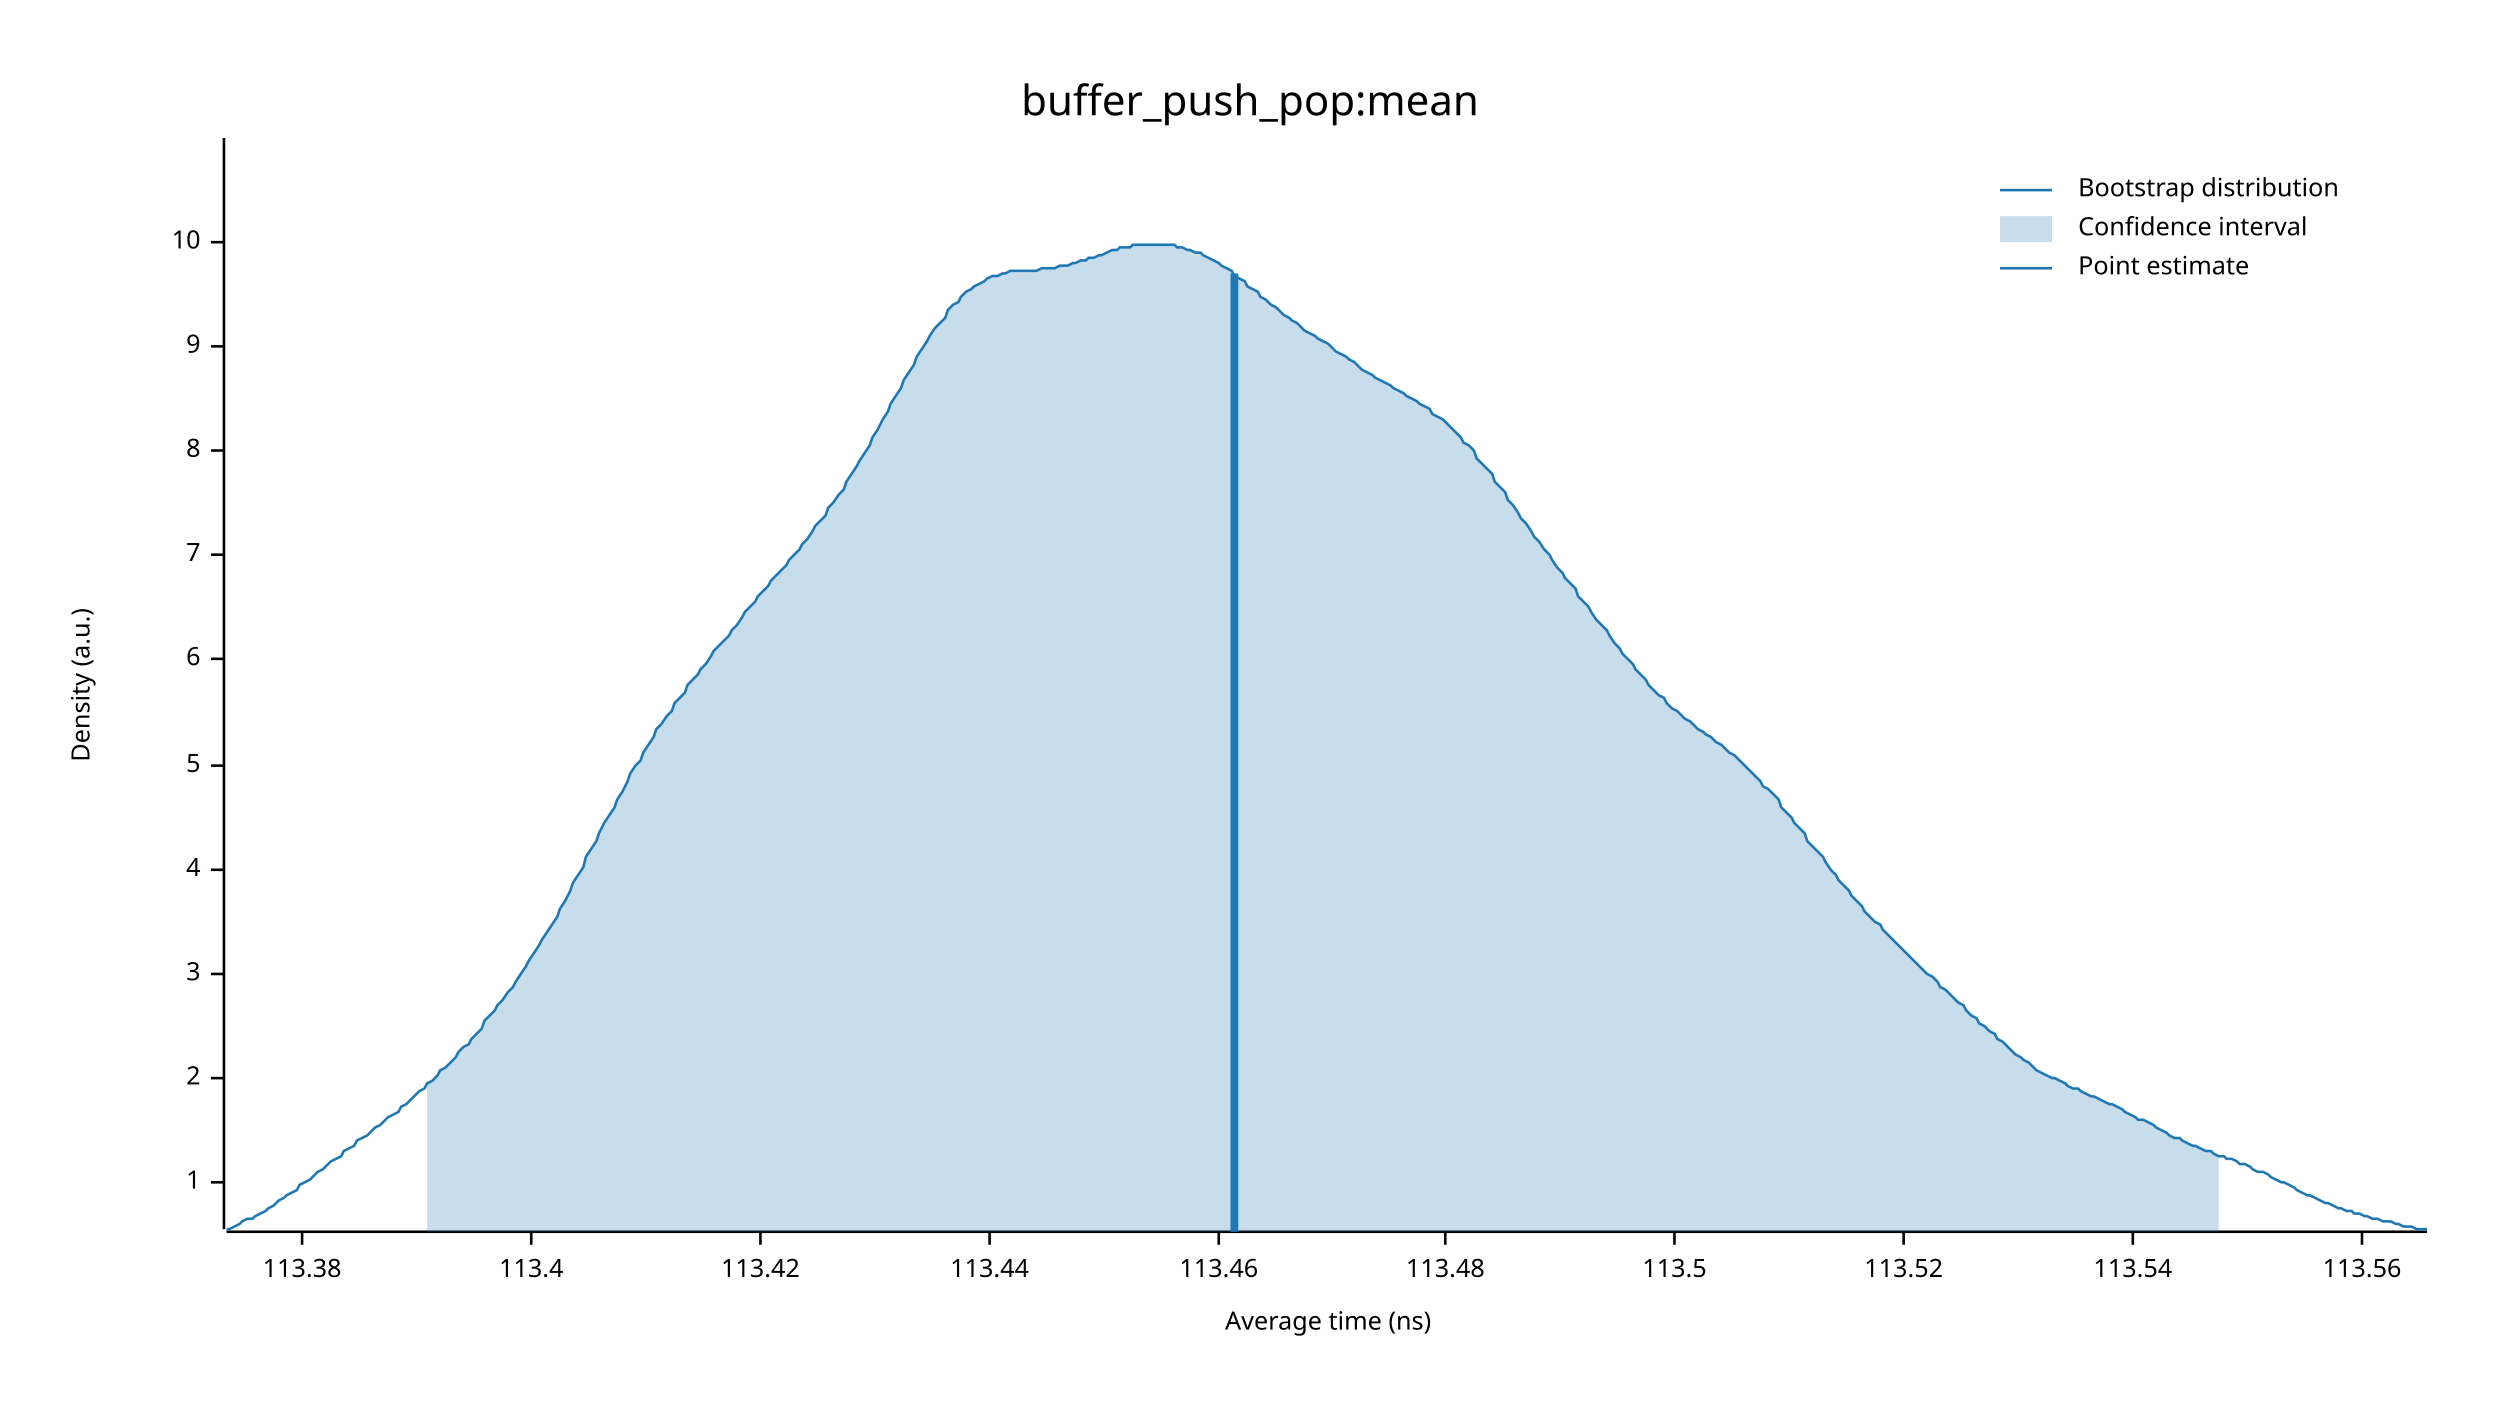
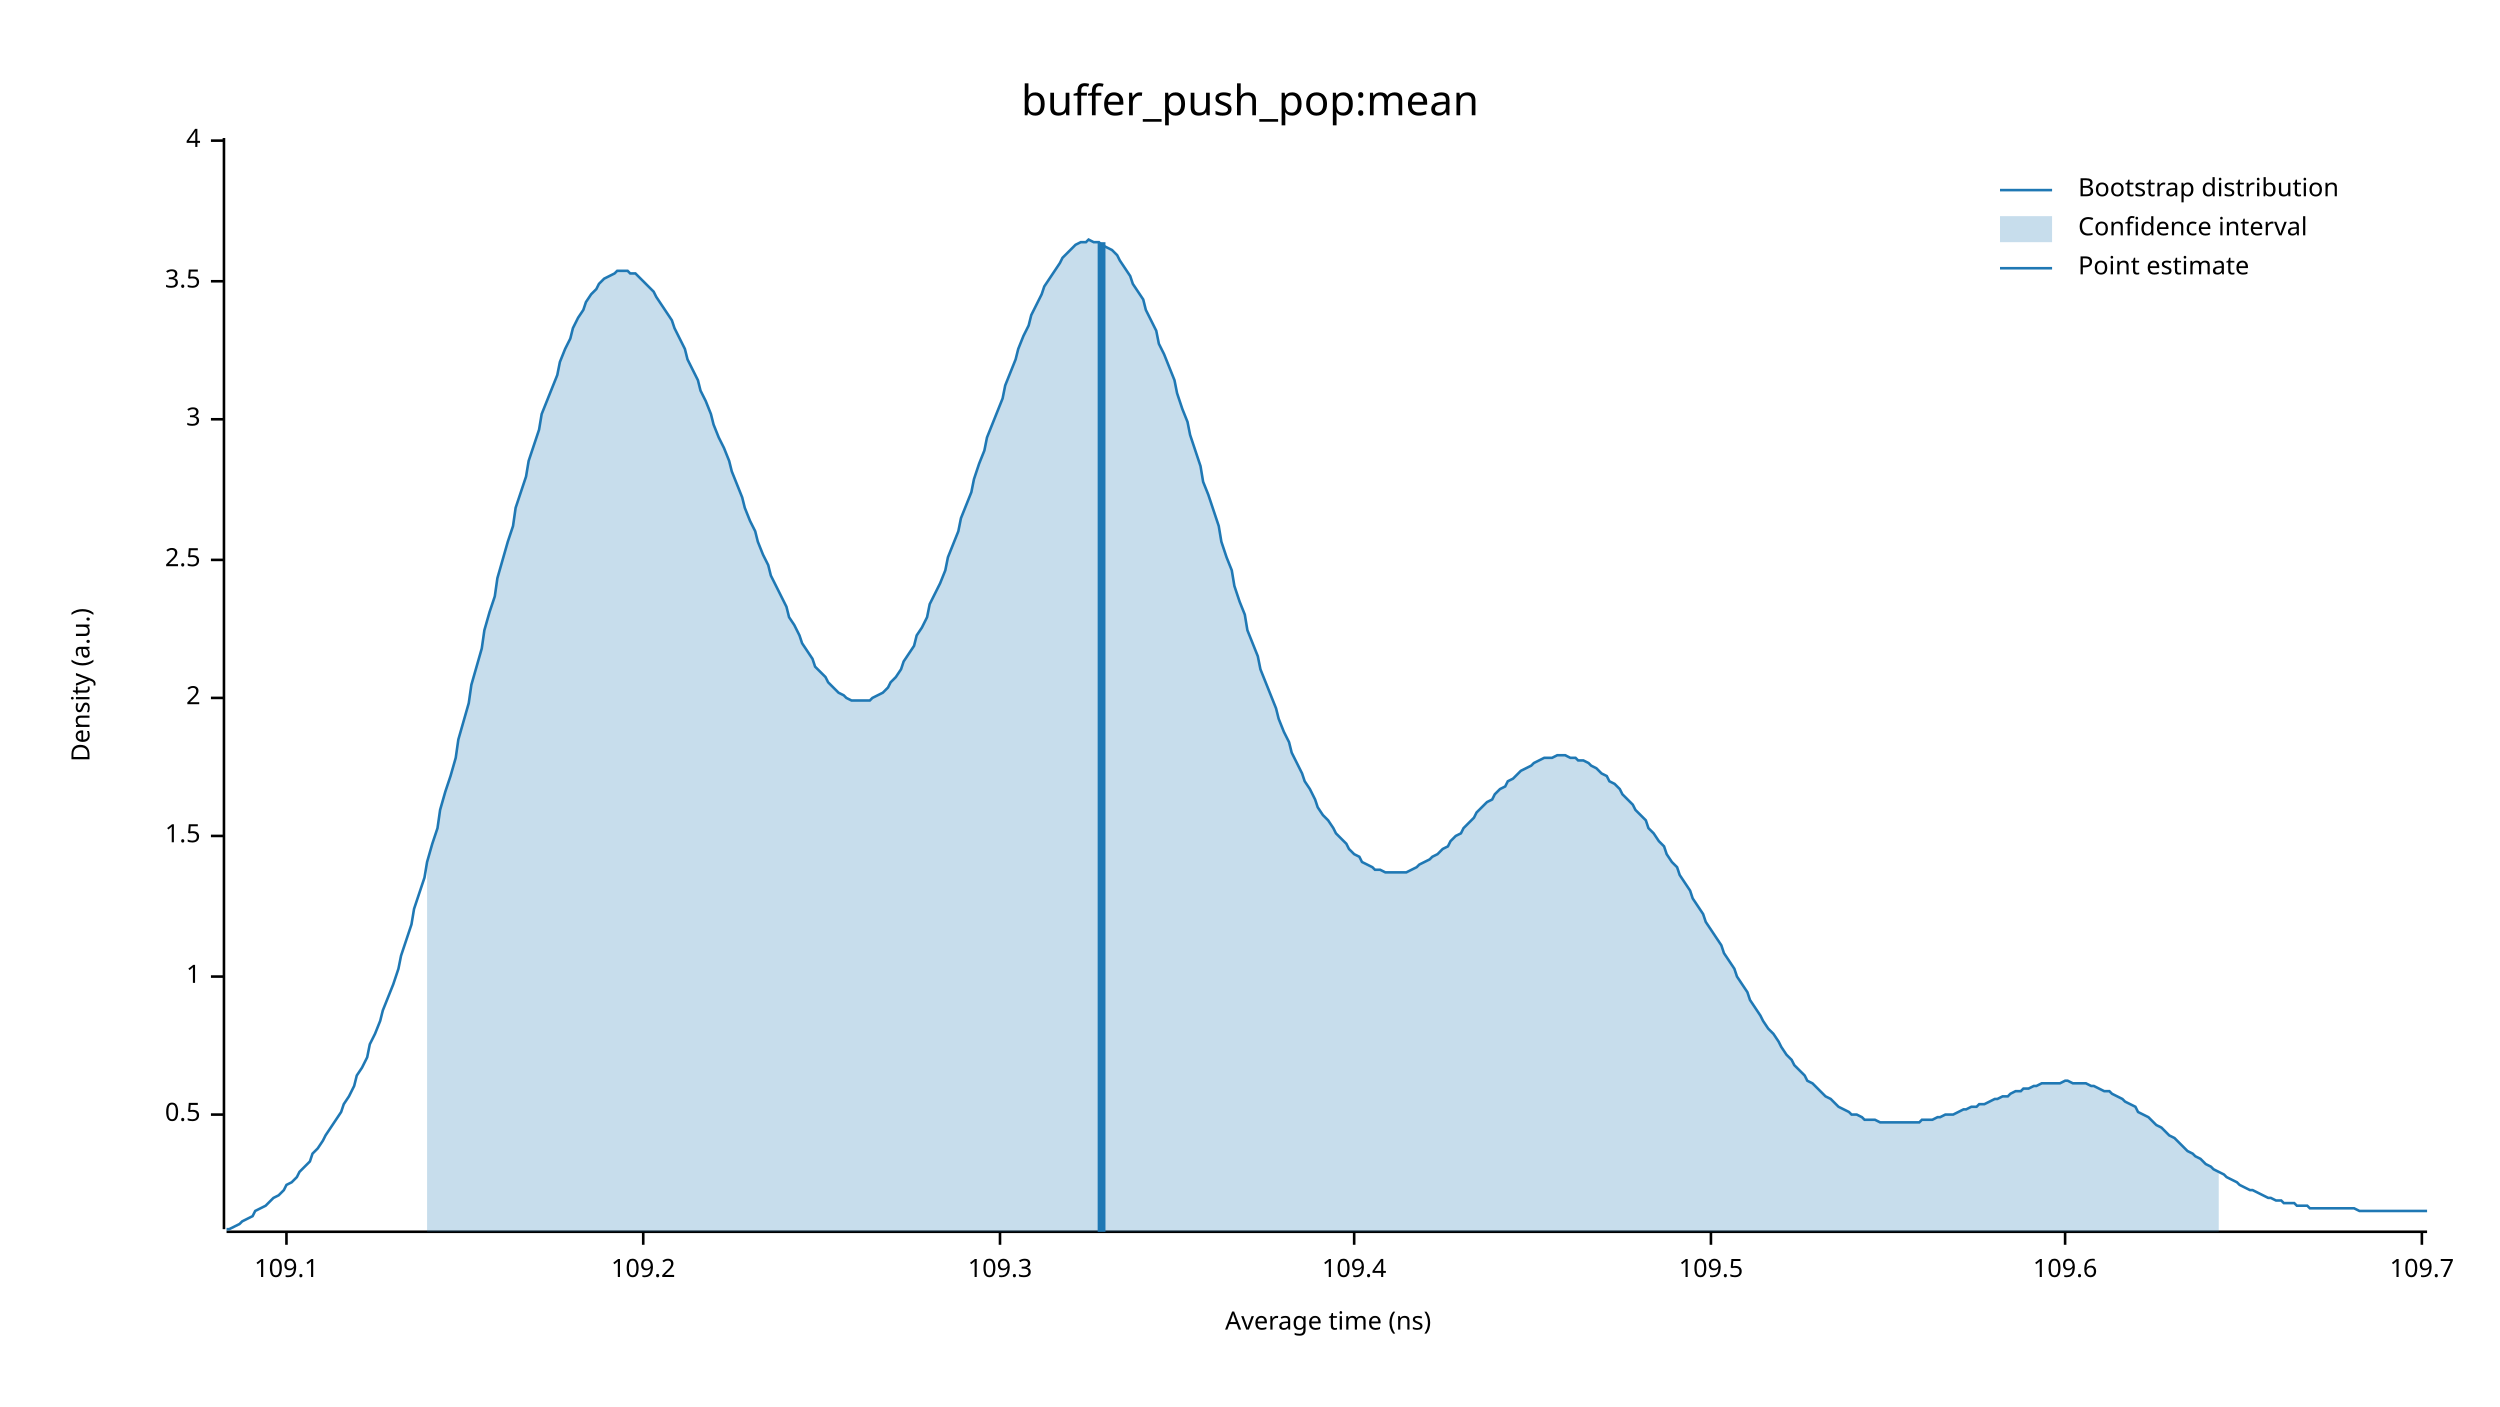
<svg xmlns="http://www.w3.org/2000/svg" width="960" height="540" viewBox="0 0 960 540">
  <text x="480" y="32" dy="0.76em" text-anchor="middle" font-family="sans-serif" font-size="16.129" opacity="1" fill="#000000">
buffer_push_pop:mean
</text>
  <text x="27" y="263" dy="0.76em" text-anchor="middle" font-family="sans-serif" font-size="9.677" opacity="1" fill="#000000" transform="rotate(270, 27, 263)">
Density (a.u.)
</text>
  <text x="510" y="513" dy="-0.5ex" text-anchor="middle" font-family="sans-serif" font-size="9.677" opacity="1" fill="#000000">
Average time (ns)
</text>
  <polyline fill="none" opacity="1" stroke="#000000" stroke-width="1" points="86,53 86,472 " />
-   <text x="77" y="454" dy="0.5ex" text-anchor="end" font-family="sans-serif" font-size="9.677" opacity="1" fill="#000000">
+   <text x="77" y="428" dy="0.5ex" text-anchor="end" font-family="sans-serif" font-size="9.677" opacity="1" fill="#000000">
+ 0.5
+ </text>
+   <polyline fill="none" opacity="1" stroke="#000000" stroke-width="1" points="81,428 86,428 " />
+   <text x="77" y="375" dy="0.5ex" text-anchor="end" font-family="sans-serif" font-size="9.677" opacity="1" fill="#000000">
1
</text>
-   <polyline fill="none" opacity="1" stroke="#000000" stroke-width="1" points="81,454 86,454 " />
-   <text x="77" y="414" dy="0.5ex" text-anchor="end" font-family="sans-serif" font-size="9.677" opacity="1" fill="#000000">
+   <polyline fill="none" opacity="1" stroke="#000000" stroke-width="1" points="81,375 86,375 " />
+   <text x="77" y="321" dy="0.5ex" text-anchor="end" font-family="sans-serif" font-size="9.677" opacity="1" fill="#000000">
+ 1.5
+ </text>
+   <polyline fill="none" opacity="1" stroke="#000000" stroke-width="1" points="81,321 86,321 " />
+   <text x="77" y="268" dy="0.5ex" text-anchor="end" font-family="sans-serif" font-size="9.677" opacity="1" fill="#000000">
2
</text>
-   <polyline fill="none" opacity="1" stroke="#000000" stroke-width="1" points="81,414 86,414 " />
-   <text x="77" y="374" dy="0.5ex" text-anchor="end" font-family="sans-serif" font-size="9.677" opacity="1" fill="#000000">
+   <polyline fill="none" opacity="1" stroke="#000000" stroke-width="1" points="81,268 86,268 " />
+   <text x="77" y="215" dy="0.5ex" text-anchor="end" font-family="sans-serif" font-size="9.677" opacity="1" fill="#000000">
+ 2.5
+ </text>
+   <polyline fill="none" opacity="1" stroke="#000000" stroke-width="1" points="81,215 86,215 " />
+   <text x="77" y="161" dy="0.5ex" text-anchor="end" font-family="sans-serif" font-size="9.677" opacity="1" fill="#000000">
3
</text>
-   <polyline fill="none" opacity="1" stroke="#000000" stroke-width="1" points="81,374 86,374 " />
-   <text x="77" y="334" dy="0.5ex" text-anchor="end" font-family="sans-serif" font-size="9.677" opacity="1" fill="#000000">
+   <polyline fill="none" opacity="1" stroke="#000000" stroke-width="1" points="81,161 86,161 " />
+   <text x="77" y="108" dy="0.5ex" text-anchor="end" font-family="sans-serif" font-size="9.677" opacity="1" fill="#000000">
+ 3.5
+ </text>
+   <polyline fill="none" opacity="1" stroke="#000000" stroke-width="1" points="81,108 86,108 " />
+   <text x="77" y="54" dy="0.5ex" text-anchor="end" font-family="sans-serif" font-size="9.677" opacity="1" fill="#000000">
4
</text>
-   <polyline fill="none" opacity="1" stroke="#000000" stroke-width="1" points="81,334 86,334 " />
-   <text x="77" y="294" dy="0.5ex" text-anchor="end" font-family="sans-serif" font-size="9.677" opacity="1" fill="#000000">
- 5
+   <polyline fill="none" opacity="1" stroke="#000000" stroke-width="1" points="81,54 86,54 " />
+   <polyline fill="none" opacity="1" stroke="#000000" stroke-width="1" points="87,473 932,473 " />
+   <text x="110" y="483" dy="0.76em" text-anchor="middle" font-family="sans-serif" font-size="9.677" opacity="1" fill="#000000">
+ 109.1
</text>
-   <polyline fill="none" opacity="1" stroke="#000000" stroke-width="1" points="81,294 86,294 " />
-   <text x="77" y="253" dy="0.5ex" text-anchor="end" font-family="sans-serif" font-size="9.677" opacity="1" fill="#000000">
- 6
+   <polyline fill="none" opacity="1" stroke="#000000" stroke-width="1" points="110,473 110,478 " />
+   <text x="247" y="483" dy="0.76em" text-anchor="middle" font-family="sans-serif" font-size="9.677" opacity="1" fill="#000000">
+ 109.2
</text>
-   <polyline fill="none" opacity="1" stroke="#000000" stroke-width="1" points="81,253 86,253 " />
-   <text x="77" y="213" dy="0.5ex" text-anchor="end" font-family="sans-serif" font-size="9.677" opacity="1" fill="#000000">
- 7
+   <polyline fill="none" opacity="1" stroke="#000000" stroke-width="1" points="247,473 247,478 " />
+   <text x="384" y="483" dy="0.76em" text-anchor="middle" font-family="sans-serif" font-size="9.677" opacity="1" fill="#000000">
+ 109.3
</text>
-   <polyline fill="none" opacity="1" stroke="#000000" stroke-width="1" points="81,213 86,213 " />
-   <text x="77" y="173" dy="0.5ex" text-anchor="end" font-family="sans-serif" font-size="9.677" opacity="1" fill="#000000">
- 8
+   <polyline fill="none" opacity="1" stroke="#000000" stroke-width="1" points="384,473 384,478 " />
+   <text x="520" y="483" dy="0.76em" text-anchor="middle" font-family="sans-serif" font-size="9.677" opacity="1" fill="#000000">
+ 109.4
</text>
-   <polyline fill="none" opacity="1" stroke="#000000" stroke-width="1" points="81,173 86,173 " />
-   <text x="77" y="133" dy="0.5ex" text-anchor="end" font-family="sans-serif" font-size="9.677" opacity="1" fill="#000000">
- 9
+   <polyline fill="none" opacity="1" stroke="#000000" stroke-width="1" points="520,473 520,478 " />
+   <text x="657" y="483" dy="0.76em" text-anchor="middle" font-family="sans-serif" font-size="9.677" opacity="1" fill="#000000">
+ 109.5
</text>
-   <polyline fill="none" opacity="1" stroke="#000000" stroke-width="1" points="81,133 86,133 " />
-   <text x="77" y="93" dy="0.5ex" text-anchor="end" font-family="sans-serif" font-size="9.677" opacity="1" fill="#000000">
- 10
+   <polyline fill="none" opacity="1" stroke="#000000" stroke-width="1" points="657,473 657,478 " />
+   <text x="793" y="483" dy="0.76em" text-anchor="middle" font-family="sans-serif" font-size="9.677" opacity="1" fill="#000000">
+ 109.6
</text>
-   <polyline fill="none" opacity="1" stroke="#000000" stroke-width="1" points="81,93 86,93 " />
-   <polyline fill="none" opacity="1" stroke="#000000" stroke-width="1" points="87,473 932,473 " />
-   <text x="116" y="483" dy="0.76em" text-anchor="middle" font-family="sans-serif" font-size="9.677" opacity="1" fill="#000000">
- 113.38
+   <polyline fill="none" opacity="1" stroke="#000000" stroke-width="1" points="793,473 793,478 " />
+   <text x="930" y="483" dy="0.76em" text-anchor="middle" font-family="sans-serif" font-size="9.677" opacity="1" fill="#000000">
+ 109.7
</text>
-   <polyline fill="none" opacity="1" stroke="#000000" stroke-width="1" points="116,473 116,478 " />
-   <text x="204" y="483" dy="0.76em" text-anchor="middle" font-family="sans-serif" font-size="9.677" opacity="1" fill="#000000">
- 113.4
- </text>
-   <polyline fill="none" opacity="1" stroke="#000000" stroke-width="1" points="204,473 204,478 " />
-   <text x="292" y="483" dy="0.76em" text-anchor="middle" font-family="sans-serif" font-size="9.677" opacity="1" fill="#000000">
- 113.42
- </text>
-   <polyline fill="none" opacity="1" stroke="#000000" stroke-width="1" points="292,473 292,478 " />
-   <text x="380" y="483" dy="0.76em" text-anchor="middle" font-family="sans-serif" font-size="9.677" opacity="1" fill="#000000">
- 113.44
- </text>
-   <polyline fill="none" opacity="1" stroke="#000000" stroke-width="1" points="380,473 380,478 " />
-   <text x="468" y="483" dy="0.76em" text-anchor="middle" font-family="sans-serif" font-size="9.677" opacity="1" fill="#000000">
- 113.46
- </text>
-   <polyline fill="none" opacity="1" stroke="#000000" stroke-width="1" points="468,473 468,478 " />
-   <text x="555" y="483" dy="0.76em" text-anchor="middle" font-family="sans-serif" font-size="9.677" opacity="1" fill="#000000">
- 113.48
- </text>
-   <polyline fill="none" opacity="1" stroke="#000000" stroke-width="1" points="555,473 555,478 " />
-   <text x="643" y="483" dy="0.76em" text-anchor="middle" font-family="sans-serif" font-size="9.677" opacity="1" fill="#000000">
- 113.5
- </text>
-   <polyline fill="none" opacity="1" stroke="#000000" stroke-width="1" points="643,473 643,478 " />
-   <text x="731" y="483" dy="0.76em" text-anchor="middle" font-family="sans-serif" font-size="9.677" opacity="1" fill="#000000">
- 113.52
- </text>
-   <polyline fill="none" opacity="1" stroke="#000000" stroke-width="1" points="731,473 731,478 " />
-   <text x="819" y="483" dy="0.76em" text-anchor="middle" font-family="sans-serif" font-size="9.677" opacity="1" fill="#000000">
- 113.54
- </text>
-   <polyline fill="none" opacity="1" stroke="#000000" stroke-width="1" points="819,473 819,478 " />
-   <text x="907" y="483" dy="0.76em" text-anchor="middle" font-family="sans-serif" font-size="9.677" opacity="1" fill="#000000">
- 113.56
- </text>
-   <polyline fill="none" opacity="1" stroke="#000000" stroke-width="1" points="907,473 907,478 " />
-   <polyline fill="none" opacity="1" stroke="#1F78B4" stroke-width="1" points="87,472 88,472 90,471 92,470 93,469 95,468 97,468 98,467 100,466 102,465 103,464 105,463 107,461 109,460 110,459 112,458 114,457 115,455 117,454 119,453 120,452 122,450 124,449 125,448 127,446 129,445 131,444 132,442 134,441 136,440 137,438 139,437 141,436 142,435 144,433 146,432 147,431 149,429 151,428 153,427 154,425 156,424 158,422 159,421 161,419 163,418 164,416 166,415 168,413 169,411 171,410 173,408 175,406 176,404 178,402 180,401 181,399 183,397 185,395 186,392 188,390 190,388 191,386 193,384 195,381 197,379 198,377 200,374 202,371 203,369 205,366 207,363 208,361 210,358 212,355 214,352 215,349 217,346 219,342 220,339 222,336 224,333 225,329 227,326 229,323 230,320 232,316 234,313 236,310 237,307 239,304 241,300 242,297 244,294 246,292 247,289 249,286 251,283 252,280 254,278 256,275 258,273 259,270 261,268 263,266 264,263 266,261 268,259 269,257 271,255 273,252 274,250 276,248 278,246 280,244 281,242 283,240 285,237 286,235 288,233 290,231 291,229 293,227 295,225 296,223 298,221 300,219 302,217 303,215 305,213 307,211 308,209 310,207 312,204 313,202 315,200 317,198 318,195 320,193 322,190 324,188 325,185 327,182 329,179 330,177 332,174 334,171 335,168 337,165 339,161 341,158 342,155 344,152 346,149 347,146 349,143 351,140 352,137 354,134 356,131 357,129 359,126 361,124 363,122 364,119 366,117 368,116 369,114 371,112 373,111 374,110 376,109 378,108 379,107 381,106 383,106 385,105 386,105 388,104 390,104 391,104 393,104 395,104 396,104 398,104 400,103 401,103 403,103 405,103 407,102 408,102 410,102 412,101 413,101 415,100 417,100 418,99 420,99 422,98 423,98 425,97 427,96 429,96 430,95 432,95 434,95 435,94 437,94 439,94 440,94 442,94 444,94 445,94 447,94 449,94 451,94 452,95 454,95 456,96 457,96 459,97 461,97 462,98 464,99 466,100 468,101 469,102 471,103 473,104 474,106 476,107 478,108 479,110 481,111 483,112 484,114 486,115 488,117 490,118 491,119 493,121 495,122 496,123 498,124 500,126 501,127 503,128 505,129 506,130 508,131 510,132 512,134 513,135 515,136 517,137 518,138 520,139 522,141 523,142 525,143 527,144 528,145 530,146 532,147 534,148 535,149 537,150 539,151 540,152 542,153 544,154 545,155 547,156 549,157 550,159 552,160 554,161 556,163 557,164 559,166 561,168 562,170 564,171 566,173 567,176 569,178 571,180 573,182 574,185 576,187 578,189 579,192 581,194 583,197 584,199 586,201 588,204 589,206 591,208 593,211 595,213 596,215 598,218 600,220 601,222 603,224 605,226 606,229 608,231 610,233 611,235 613,238 615,240 617,242 618,244 620,247 622,249 623,251 625,253 627,255 628,257 630,259 632,261 633,263 635,265 637,267 639,268 640,270 642,272 644,273 645,274 647,276 649,277 650,278 652,280 654,281 655,282 657,283 659,285 661,286 662,287 664,289 666,290 667,291 669,293 671,295 672,296 674,298 676,300 677,302 679,303 681,305 683,307 684,310 686,312 688,314 689,316 691,318 693,320 694,323 696,325 698,327 700,329 701,331 703,334 705,336 706,338 708,340 710,342 711,344 713,346 715,348 716,350 718,352 720,354 722,355 723,357 725,359 727,361 728,362 730,364 732,366 733,367 735,369 737,371 738,372 740,374 742,375 744,377 745,379 747,380 749,382 750,383 752,385 754,386 755,388 757,390 759,391 760,393 762,394 764,396 766,397 767,399 769,400 771,402 772,403 774,405 776,406 777,407 779,408 781,410 782,411 784,412 786,413 788,414 789,414 791,415 793,416 794,417 796,418 798,418 799,419 801,420 803,421 804,421 806,422 808,423 810,424 811,424 813,425 815,426 816,427 818,428 820,429 821,430 823,430 825,431 827,432 828,433 830,434 832,435 833,436 835,437 837,437 838,438 840,439 842,440 843,440 845,441 847,442 849,442 850,443 852,444 854,444 855,445 857,445 859,446 860,447 862,447 864,448 865,449 867,450 869,450 871,451 872,452 874,453 876,454 877,454 879,455 881,456 882,457 884,458 886,459 887,459 889,460 891,461 893,462 894,462 896,463 898,464 899,464 901,465 903,465 904,466 906,466 908,467 909,467 911,468 913,468 915,469 916,469 918,469 920,470 921,470 923,471 925,471 926,471 928,472 930,472 932,472 " />
-   <polygon opacity="0.25" fill="#1F78B4" points="164,416 166,415 168,413 169,411 171,410 173,408 175,406 176,404 178,402 180,401 181,399 183,397 185,395 186,392 188,390 190,388 191,386 193,384 195,381 197,379 198,377 200,374 202,371 203,369 205,366 207,363 208,361 210,358 212,355 214,352 215,349 217,346 219,342 220,339 222,336 224,333 225,329 227,326 229,323 230,320 232,316 234,313 236,310 237,307 239,304 241,300 242,297 244,294 246,292 247,289 249,286 251,283 252,280 254,278 256,275 258,273 259,270 261,268 263,266 264,263 266,261 268,259 269,257 271,255 273,252 274,250 276,248 278,246 280,244 281,242 283,240 285,237 286,235 288,233 290,231 291,229 293,227 295,225 296,223 298,221 300,219 302,217 303,215 305,213 307,211 308,209 310,207 312,204 313,202 315,200 317,198 318,195 320,193 322,190 324,188 325,185 327,182 329,179 330,177 332,174 334,171 335,168 337,165 339,161 341,158 342,155 344,152 346,149 347,146 349,143 351,140 352,137 354,134 356,131 357,129 359,126 361,124 363,122 364,119 366,117 368,116 369,114 371,112 373,111 374,110 376,109 378,108 379,107 381,106 383,106 385,105 386,105 388,104 390,104 391,104 393,104 395,104 396,104 398,104 400,103 401,103 403,103 405,103 407,102 408,102 410,102 412,101 413,101 415,100 417,100 418,99 420,99 422,98 423,98 425,97 427,96 429,96 430,95 432,95 434,95 435,94 437,94 439,94 440,94 442,94 444,94 445,94 447,94 449,94 451,94 452,95 454,95 456,96 457,96 459,97 461,97 462,98 464,99 466,100 468,101 469,102 471,103 473,104 474,106 476,107 478,108 479,110 481,111 483,112 484,114 486,115 488,117 490,118 491,119 493,121 495,122 496,123 498,124 500,126 501,127 503,128 505,129 506,130 508,131 510,132 512,134 513,135 515,136 517,137 518,138 520,139 522,141 523,142 525,143 527,144 528,145 530,146 532,147 534,148 535,149 537,150 539,151 540,152 542,153 544,154 545,155 547,156 549,157 550,159 552,160 554,161 556,163 557,164 559,166 561,168 562,170 564,171 566,173 567,176 569,178 571,180 573,182 574,185 576,187 578,189 579,192 581,194 583,197 584,199 586,201 588,204 589,206 591,208 593,211 595,213 596,215 598,218 600,220 601,222 603,224 605,226 606,229 608,231 610,233 611,235 613,238 615,240 617,242 618,244 620,247 622,249 623,251 625,253 627,255 628,257 630,259 632,261 633,263 635,265 637,267 639,268 640,270 642,272 644,273 645,274 647,276 649,277 650,278 652,280 654,281 655,282 657,283 659,285 661,286 662,287 664,289 666,290 667,291 669,293 671,295 672,296 674,298 676,300 677,302 679,303 681,305 683,307 684,310 686,312 688,314 689,316 691,318 693,320 694,323 696,325 698,327 700,329 701,331 703,334 705,336 706,338 708,340 710,342 711,344 713,346 715,348 716,350 718,352 720,354 722,355 723,357 725,359 727,361 728,362 730,364 732,366 733,367 735,369 737,371 738,372 740,374 742,375 744,377 745,379 747,380 749,382 750,383 752,385 754,386 755,388 757,390 759,391 760,393 762,394 764,396 766,397 767,399 769,400 771,402 772,403 774,405 776,406 777,407 779,408 781,410 782,411 784,412 786,413 788,414 789,414 791,415 793,416 794,417 796,418 798,418 799,419 801,420 803,421 804,421 806,422 808,423 810,424 811,424 813,425 815,426 816,427 818,428 820,429 821,430 823,430 825,431 827,432 828,433 830,434 832,435 833,436 835,437 837,437 838,438 840,439 842,440 843,440 845,441 847,442 849,442 850,443 852,444 852,473 164,473 " />
-   <polyline fill="none" opacity="1" stroke="#1F78B4" stroke-width="3" points="474,473 474,105 " />
+   <polyline fill="none" opacity="1" stroke="#000000" stroke-width="1" points="930,473 930,478 " />
+   <polyline fill="none" opacity="1" stroke="#1F78B4" stroke-width="1" points="87,472 88,472 90,471 92,470 93,469 95,468 97,467 98,465 100,464 102,463 103,462 105,460 107,459 109,457 110,455 112,454 114,452 115,450 117,448 119,446 120,443 122,441 124,438 125,436 127,433 129,430 131,427 132,424 134,421 136,417 137,413 139,410 141,406 142,401 144,397 146,392 147,388 149,383 151,378 153,372 154,367 156,361 158,355 159,349 161,343 163,337 164,331 166,324 168,318 169,311 171,304 173,298 175,291 176,284 178,277 180,270 181,263 183,256 185,249 186,242 188,235 190,229 191,222 193,215 195,208 197,202 198,195 200,189 202,183 203,177 205,171 207,165 208,159 210,154 212,149 214,144 215,139 217,134 219,130 220,126 222,122 224,119 225,116 227,113 229,111 230,109 232,107 234,106 236,105 237,104 239,104 241,104 242,105 244,105 246,107 247,108 249,110 251,112 252,114 254,117 256,120 258,123 259,126 261,130 263,134 264,138 266,142 268,146 269,150 271,154 273,159 274,163 276,168 278,172 280,177 281,181 283,186 285,191 286,195 288,200 290,204 291,208 293,213 295,217 296,221 298,225 300,229 302,233 303,237 305,240 307,244 308,247 310,250 312,253 313,256 315,258 317,260 318,262 320,264 322,266 324,267 325,268 327,269 329,269 330,269 332,269 334,269 335,268 337,267 339,266 341,264 342,262 344,260 346,257 347,254 349,251 351,248 352,244 354,241 356,237 357,232 359,228 361,224 363,219 364,214 366,209 368,204 369,199 371,194 373,189 374,184 376,178 378,173 379,168 381,163 383,158 385,153 386,148 388,143 390,138 391,134 393,129 395,125 396,121 398,117 400,113 401,110 403,107 405,104 407,101 408,99 410,97 412,95 413,94 415,93 417,93 418,92 420,93 422,93 423,94 425,95 427,96 429,98 430,100 432,103 434,106 435,109 437,112 439,115 440,119 442,123 444,127 445,132 447,136 449,141 451,146 452,151 454,157 456,162 457,167 459,173 461,179 462,185 464,190 466,196 468,202 469,208 471,214 473,219 474,225 476,231 478,236 479,242 481,247 483,252 484,257 486,262 488,267 490,272 491,276 493,281 495,285 496,289 498,293 500,297 501,300 503,303 505,307 506,310 508,313 510,315 512,318 513,320 515,322 517,324 518,326 520,328 522,329 523,331 525,332 527,333 528,334 530,334 532,335 534,335 535,335 537,335 539,335 540,335 542,334 544,333 545,332 547,331 549,330 550,329 552,328 554,326 556,325 557,323 559,321 561,320 562,318 564,316 566,314 567,312 569,310 571,308 573,307 574,305 576,303 578,302 579,300 581,299 583,297 584,296 586,295 588,294 589,293 591,292 593,291 595,291 596,291 598,290 600,290 601,290 603,291 605,291 606,292 608,292 610,293 611,294 613,295 615,297 617,298 618,300 620,301 622,303 623,305 625,307 627,309 628,311 630,313 632,315 633,318 635,320 637,323 639,325 640,328 642,331 644,333 645,336 647,339 649,342 650,345 652,348 654,351 655,354 657,357 659,360 661,363 662,366 664,369 666,372 667,375 669,378 671,381 672,384 674,387 676,390 677,392 679,395 681,397 683,400 684,402 686,405 688,407 689,409 691,411 693,413 694,415 696,416 698,418 700,420 701,421 703,422 705,424 706,425 708,426 710,427 711,428 713,428 715,429 716,430 718,430 720,430 722,431 723,431 725,431 727,431 728,431 730,431 732,431 733,431 735,431 737,431 738,430 740,430 742,430 744,429 745,429 747,428 749,428 750,428 752,427 754,426 755,426 757,425 759,425 760,424 762,424 764,423 766,422 767,422 769,421 771,421 772,420 774,419 776,419 777,418 779,418 781,417 782,417 784,416 786,416 788,416 789,416 791,416 793,415 794,415 796,416 798,416 799,416 801,416 803,417 804,417 806,418 808,419 810,419 811,420 813,421 815,422 816,423 818,424 820,425 821,427 823,428 825,429 827,431 828,432 830,433 832,435 833,436 835,437 837,439 838,440 840,442 842,443 843,444 845,445 847,447 849,448 850,449 852,450 854,451 855,452 857,453 859,454 860,455 862,456 864,457 865,457 867,458 869,459 871,460 872,460 874,461 876,461 877,462 879,462 881,462 882,463 884,463 886,463 887,464 889,464 891,464 893,464 894,464 896,464 898,464 899,464 901,464 903,464 904,464 906,465 908,465 909,465 911,465 913,465 915,465 916,465 918,465 920,465 921,465 923,465 925,465 926,465 928,465 930,465 932,465 " />
+   <polygon opacity="0.25" fill="#1F78B4" points="164,331 166,324 168,318 169,311 171,304 173,298 175,291 176,284 178,277 180,270 181,263 183,256 185,249 186,242 188,235 190,229 191,222 193,215 195,208 197,202 198,195 200,189 202,183 203,177 205,171 207,165 208,159 210,154 212,149 214,144 215,139 217,134 219,130 220,126 222,122 224,119 225,116 227,113 229,111 230,109 232,107 234,106 236,105 237,104 239,104 241,104 242,105 244,105 246,107 247,108 249,110 251,112 252,114 254,117 256,120 258,123 259,126 261,130 263,134 264,138 266,142 268,146 269,150 271,154 273,159 274,163 276,168 278,172 280,177 281,181 283,186 285,191 286,195 288,200 290,204 291,208 293,213 295,217 296,221 298,225 300,229 302,233 303,237 305,240 307,244 308,247 310,250 312,253 313,256 315,258 317,260 318,262 320,264 322,266 324,267 325,268 327,269 329,269 330,269 332,269 334,269 335,268 337,267 339,266 341,264 342,262 344,260 346,257 347,254 349,251 351,248 352,244 354,241 356,237 357,232 359,228 361,224 363,219 364,214 366,209 368,204 369,199 371,194 373,189 374,184 376,178 378,173 379,168 381,163 383,158 385,153 386,148 388,143 390,138 391,134 393,129 395,125 396,121 398,117 400,113 401,110 403,107 405,104 407,101 408,99 410,97 412,95 413,94 415,93 417,93 418,92 420,93 422,93 423,94 425,95 427,96 429,98 430,100 432,103 434,106 435,109 437,112 439,115 440,119 442,123 444,127 445,132 447,136 449,141 451,146 452,151 454,157 456,162 457,167 459,173 461,179 462,185 464,190 466,196 468,202 469,208 471,214 473,219 474,225 476,231 478,236 479,242 481,247 483,252 484,257 486,262 488,267 490,272 491,276 493,281 495,285 496,289 498,293 500,297 501,300 503,303 505,307 506,310 508,313 510,315 512,318 513,320 515,322 517,324 518,326 520,328 522,329 523,331 525,332 527,333 528,334 530,334 532,335 534,335 535,335 537,335 539,335 540,335 542,334 544,333 545,332 547,331 549,330 550,329 552,328 554,326 556,325 557,323 559,321 561,320 562,318 564,316 566,314 567,312 569,310 571,308 573,307 574,305 576,303 578,302 579,300 581,299 583,297 584,296 586,295 588,294 589,293 591,292 593,291 595,291 596,291 598,290 600,290 601,290 603,291 605,291 606,292 608,292 610,293 611,294 613,295 615,297 617,298 618,300 620,301 622,303 623,305 625,307 627,309 628,311 630,313 632,315 633,318 635,320 637,323 639,325 640,328 642,331 644,333 645,336 647,339 649,342 650,345 652,348 654,351 655,354 657,357 659,360 661,363 662,366 664,369 666,372 667,375 669,378 671,381 672,384 674,387 676,390 677,392 679,395 681,397 683,400 684,402 686,405 688,407 689,409 691,411 693,413 694,415 696,416 698,418 700,420 701,421 703,422 705,424 706,425 708,426 710,427 711,428 713,428 715,429 716,430 718,430 720,430 722,431 723,431 725,431 727,431 728,431 730,431 732,431 733,431 735,431 737,431 738,430 740,430 742,430 744,429 745,429 747,428 749,428 750,428 752,427 754,426 755,426 757,425 759,425 760,424 762,424 764,423 766,422 767,422 769,421 771,421 772,420 774,419 776,419 777,418 779,418 781,417 782,417 784,416 786,416 788,416 789,416 791,416 793,415 794,415 796,416 798,416 799,416 801,416 803,417 804,417 806,418 808,419 810,419 811,420 813,421 815,422 816,423 818,424 820,425 821,427 823,428 825,429 827,431 828,432 830,433 832,435 833,436 835,437 837,439 838,440 840,442 842,443 843,444 845,445 847,447 849,448 850,449 852,450 852,473 164,473 " />
+   <polyline fill="none" opacity="1" stroke="#1F78B4" stroke-width="3" points="423,473 423,93 " />
  <text x="798" y="68" dy="0.76em" text-anchor="start" font-family="sans-serif" font-size="9.677" opacity="1" fill="#000000">
Bootstrap distribution
</text>
  <text x="798" y="83" dy="0.76em" text-anchor="start" font-family="sans-serif" font-size="9.677" opacity="1" fill="#000000">
Confidence interval
</text>
  <text x="798" y="98" dy="0.76em" text-anchor="start" font-family="sans-serif" font-size="9.677" opacity="1" fill="#000000">
Point estimate
</text>
  <polyline fill="none" opacity="1" stroke="#1F78B4" stroke-width="1" points="768,73 788,73 " />
  <rect x="768" y="83" width="20" height="10" opacity="0.25" fill="#1F78B4" stroke="none" />
  <polyline fill="none" opacity="1" stroke="#1F78B4" stroke-width="1" points="768,103 788,103 " />
</svg>
